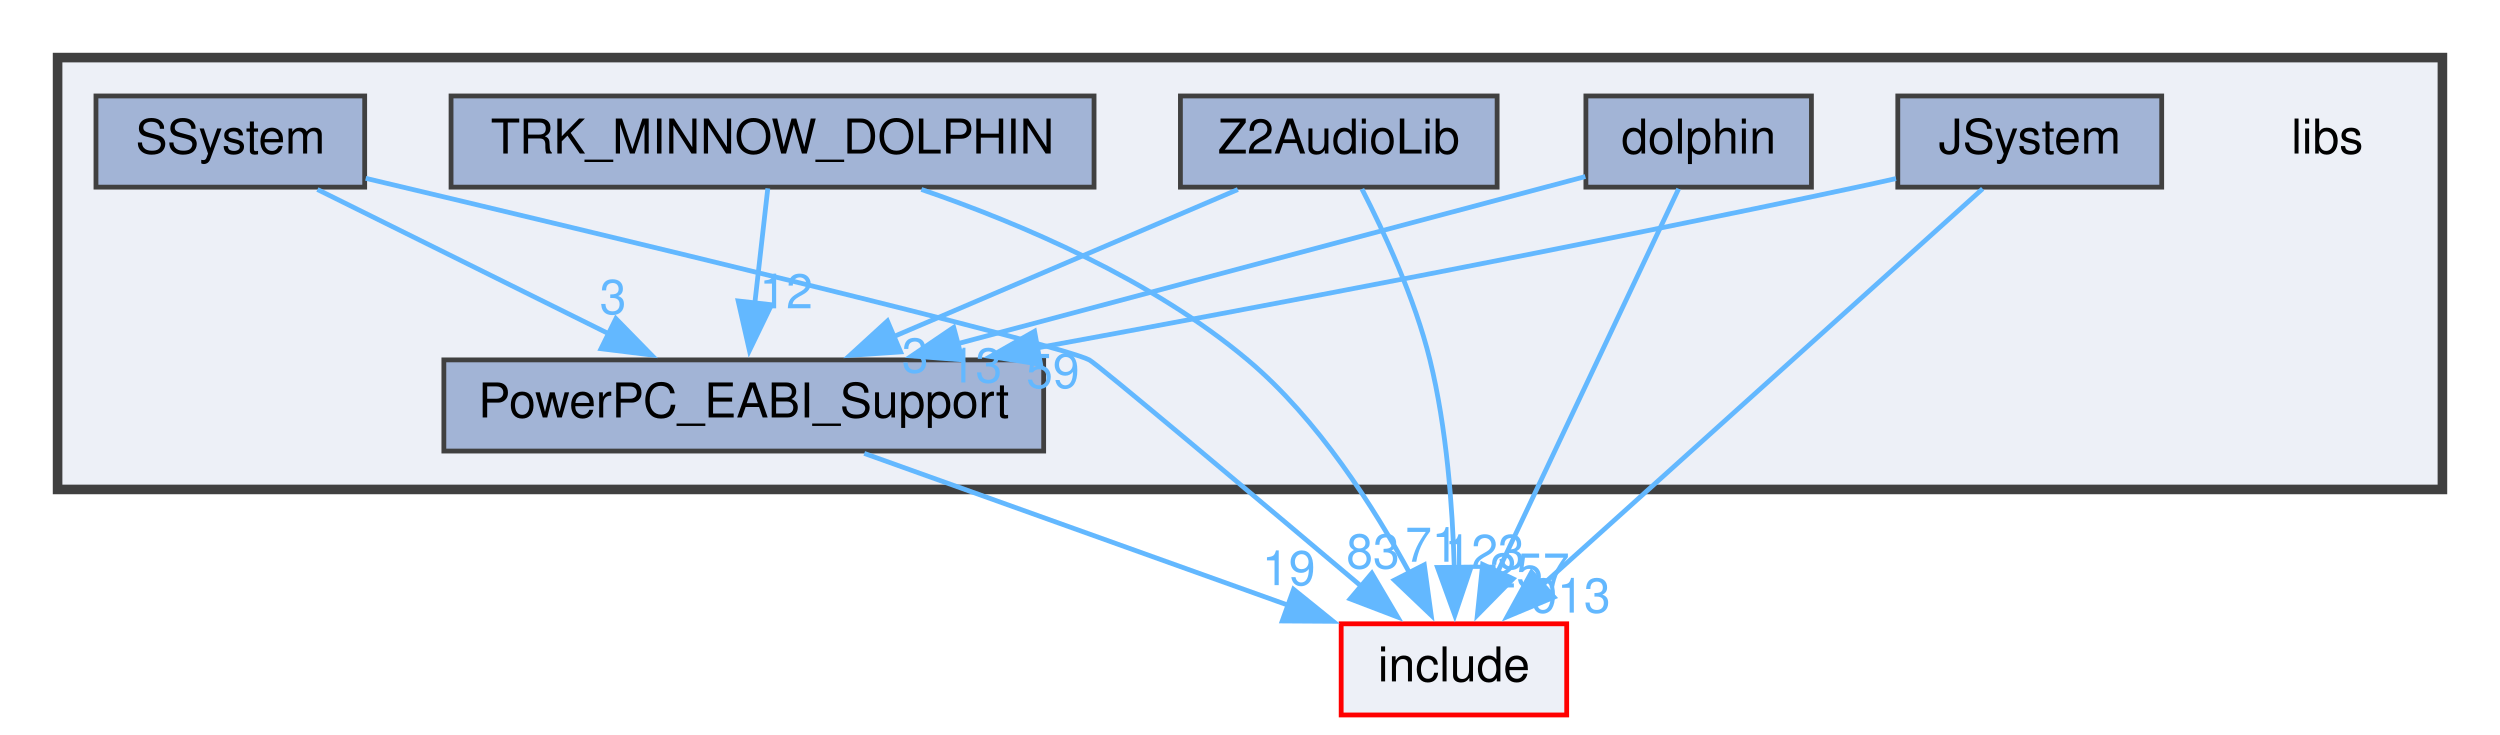
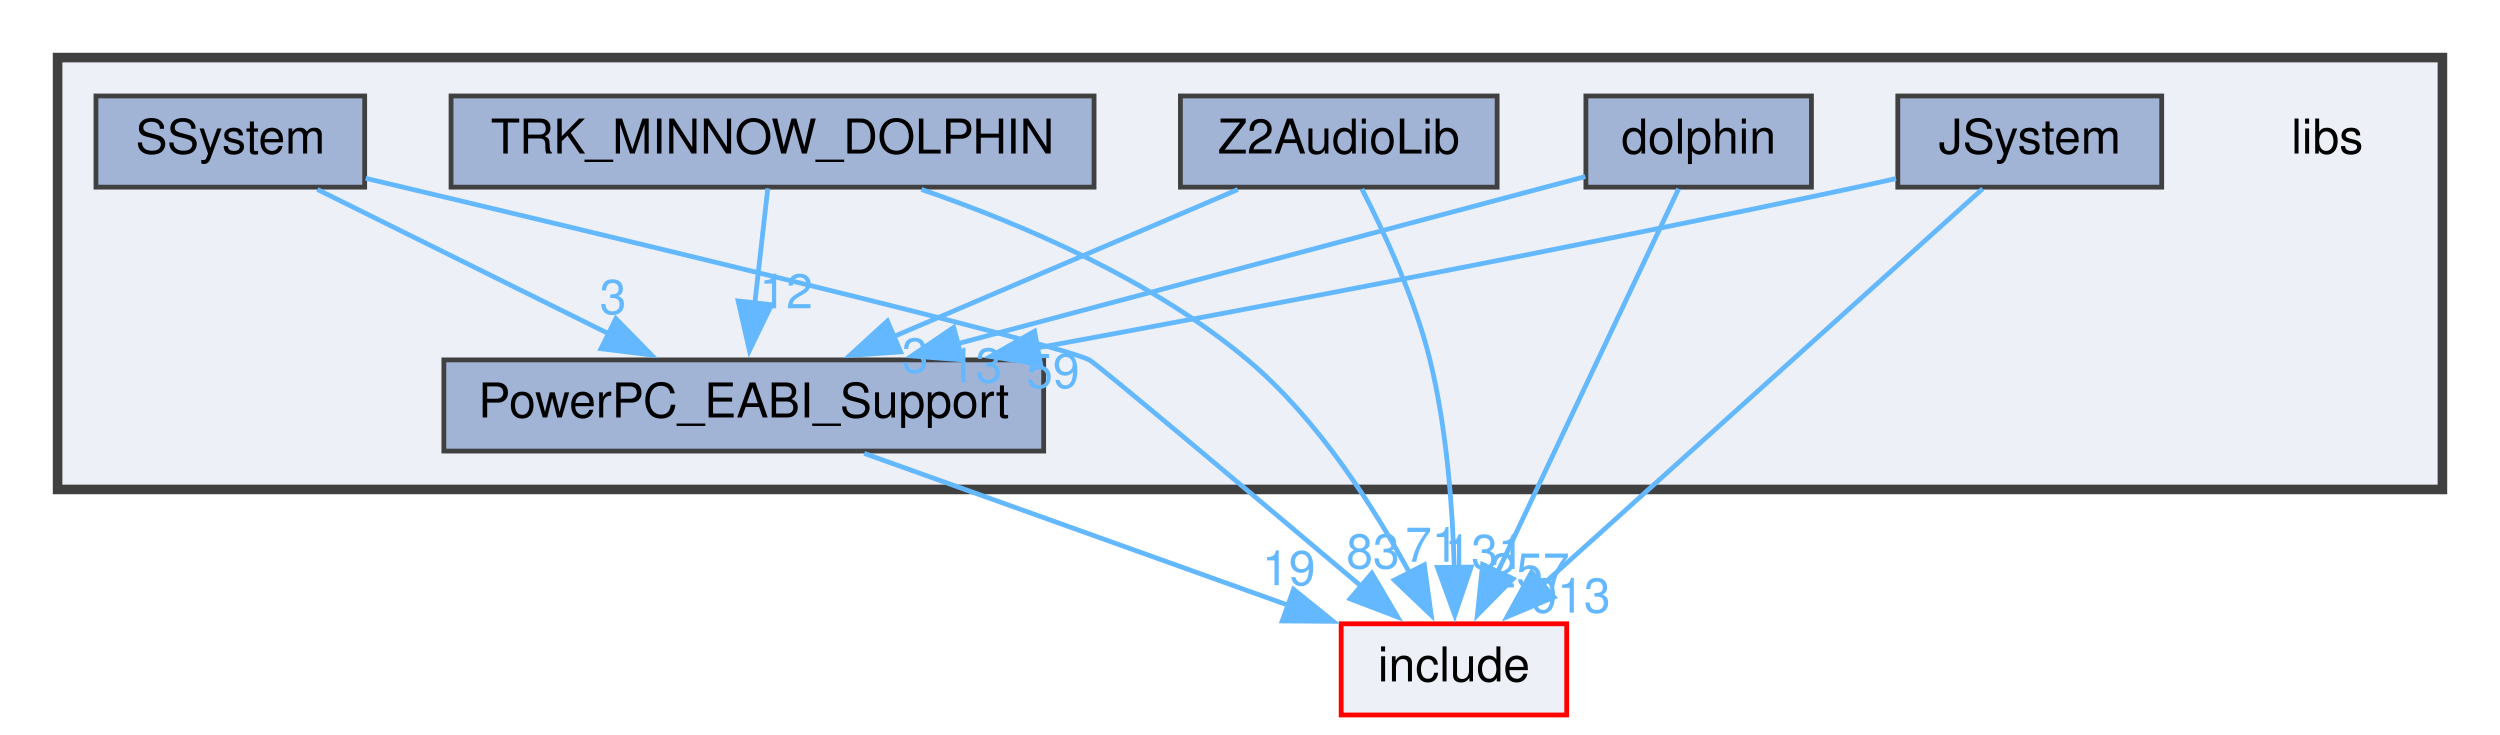
<svg xmlns="http://www.w3.org/2000/svg" xmlns:xlink="http://www.w3.org/1999/xlink" width="521pt" height="153pt" viewBox="0.00 0.00 521.00 153.00">
  <g id="graph0" class="graph" transform="scale(1 1) rotate(0) translate(4 149)">
    <g id="clust1" class="cluster">
      <g id="a_clust1">
        <a xlink:href="dir_6719ab1f1f7655efc2fa43f7eb574fd1.html" target="_top">
          <polygon fill="#edf0f7" stroke="#404040" stroke-width="2" points="8,-47 8,-137 505,-137 505,-47 8,-47" />
        </a>
      </g>
    </g>
    <g id="node1" class="node">
      <text text-anchor="middle" x="481" y="-117" font-family="Helvetica,sans-Serif" font-size="10.00">libs</text>
    </g>
    <g id="node2" class="node">
      <g id="a_node2">
        <a xlink:href="dir_22235b545bd11e9cf035754dc4797b88.html" target="_top" xlink:title="dolphin">
          <polygon fill="#a2b4d6" stroke="#404040" points="373.5,-129 326.5,-129 326.5,-110 373.5,-110 373.5,-129" />
          <text text-anchor="middle" x="350" y="-117" font-family="Helvetica,sans-Serif" font-size="10.00">dolphin</text>
        </a>
      </g>
    </g>
    <g id="node4" class="node">
      <g id="a_node4">
        <a xlink:href="dir_db1709413e4853dbf382363385ab04a7.html" target="_top" xlink:title="PowerPC_EABI_Support">
          <polygon fill="#a2b4d6" stroke="#404040" points="213.5,-74 88.5,-74 88.5,-55 213.5,-55 213.5,-74" />
          <text text-anchor="middle" x="151" y="-62" font-family="Helvetica,sans-Serif" font-size="10.00">PowerPC_EABI_Support</text>
        </a>
      </g>
    </g>
    <g id="edge2" class="edge">
      <path fill="none" stroke="#63b8ff" d="M326.39,-112.21C294.21,-103.64 235.94,-88.12 195.44,-77.34" />
      <polygon fill="#63b8ff" stroke="#63b8ff" points="196.55,-74.01 185.98,-74.82 194.75,-80.77 196.55,-74.01" />
      <g id="a_edge2-headlabel">
        <a xlink:href="dir_000785_001309.html" target="_top" xlink:title="13">
          <text text-anchor="middle" x="199.29" y="-69.3" font-family="Helvetica,sans-Serif" font-size="10.00" fill="#63b8ff">13</text>
        </a>
      </g>
    </g>
    <g id="node8" class="node">
      <g id="a_node8">
        <a xlink:href="dir_d44c64559bbebec7f509842c48db8b23.html" target="_top" xlink:title="include">
          <polygon fill="#edf0f7" stroke="red" points="322.5,-19 275.5,-19 275.5,0 322.5,0 322.5,-19" />
          <text text-anchor="middle" x="299" y="-7" font-family="Helvetica,sans-Serif" font-size="10.00">include</text>
        </a>
      </g>
    </g>
    <g id="edge1" class="edge">
      <path fill="none" stroke="#63b8ff" d="M345.83,-109.66C337.61,-92.26 319.16,-53.19 308.03,-29.62" />
      <polygon fill="#63b8ff" stroke="#63b8ff" points="311.31,-28.38 303.88,-20.83 304.98,-31.37 311.31,-28.38" />
      <g id="a_edge1-headlabel">
        <a xlink:href="dir_000785_000829.html" target="_top" xlink:title="257">
          <text text-anchor="middle" x="314.77" y="-26.55" font-family="Helvetica,sans-Serif" font-size="10.00" fill="#63b8ff">257</text>
        </a>
      </g>
    </g>
    <g id="node3" class="node">
      <g id="a_node3">
        <a xlink:href="dir_003060a984452b2ac376c290647dff95.html" target="_top" xlink:title="JSystem">
          <polygon fill="#a2b4d6" stroke="#404040" points="446.5,-129 391.5,-129 391.5,-110 446.5,-110 446.5,-129" />
          <text text-anchor="middle" x="419" y="-117" font-family="Helvetica,sans-Serif" font-size="10.00">JSystem</text>
        </a>
      </g>
    </g>
    <g id="edge4" class="edge">
      <path fill="none" stroke="#63b8ff" d="M391.12,-111.79C388.38,-111.17 385.64,-110.56 383,-110 325.2,-97.64 258.95,-85.09 212.09,-76.49" />
      <polygon fill="#63b8ff" stroke="#63b8ff" points="212.86,-73.07 202.39,-74.71 211.6,-79.96 212.86,-73.07" />
      <g id="a_edge4-headlabel">
        <a xlink:href="dir_000873_001309.html" target="_top" xlink:title="59">
          <text text-anchor="middle" x="215.42" y="-68.15" font-family="Helvetica,sans-Serif" font-size="10.00" fill="#63b8ff">59</text>
        </a>
      </g>
    </g>
    <g id="edge3" class="edge">
      <path fill="none" stroke="#63b8ff" d="M409.18,-109.66C389.14,-91.62 343.25,-50.32 317.46,-27.12" />
      <polygon fill="#63b8ff" stroke="#63b8ff" points="319.86,-24.56 310.08,-20.47 315.17,-29.76 319.86,-24.56" />
      <g id="a_edge3-headlabel">
        <a xlink:href="dir_000873_000829.html" target="_top" xlink:title="913">
          <text text-anchor="middle" x="323.3" y="-21.34" font-family="Helvetica,sans-Serif" font-size="10.00" fill="#63b8ff">913</text>
        </a>
      </g>
    </g>
    <g id="edge5" class="edge">
      <path fill="none" stroke="#63b8ff" d="M176.11,-54.51C200.46,-45.79 237.6,-32.49 264.68,-22.79" />
      <polygon fill="#63b8ff" stroke="#63b8ff" points="265.58,-26.18 273.82,-19.52 263.22,-19.59 265.58,-26.18" />
      <g id="a_edge5-headlabel">
        <a xlink:href="dir_001309_000829.html" target="_top" xlink:title="19">
          <text text-anchor="middle" x="264.58" y="-27.06" font-family="Helvetica,sans-Serif" font-size="10.00" fill="#63b8ff">19</text>
        </a>
      </g>
    </g>
    <g id="node5" class="node">
      <g id="a_node5">
        <a xlink:href="dir_1cd32b914603311b5711a192cd0b3625.html" target="_top" xlink:title="SSystem">
          <polygon fill="#a2b4d6" stroke="#404040" points="72,-129 16,-129 16,-110 72,-110 72,-129" />
          <text text-anchor="middle" x="44" y="-117" font-family="Helvetica,sans-Serif" font-size="10.00">SSystem</text>
        </a>
      </g>
    </g>
    <g id="edge7" class="edge">
      <path fill="none" stroke="#63b8ff" d="M62.15,-109.51C78.78,-101.27 103.64,-88.96 122.85,-79.45" />
      <polygon fill="#63b8ff" stroke="#63b8ff" points="124.35,-82.6 131.76,-75.03 121.25,-76.33 124.35,-82.6" />
      <g id="a_edge7-headlabel">
        <a xlink:href="dir_001720_001309.html" target="_top" xlink:title="3">
          <text text-anchor="middle" x="123.75" y="-83.57" font-family="Helvetica,sans-Serif" font-size="10.00" fill="#63b8ff">3</text>
        </a>
      </g>
    </g>
    <g id="edge6" class="edge">
      <path fill="none" stroke="#63b8ff" d="M72.21,-111.84C120.9,-100.29 216.22,-77.44 223,-74 224.63,-73.17 257.85,-45.24 279.83,-26.7" />
      <polygon fill="#63b8ff" stroke="#63b8ff" points="281.89,-29.54 287.27,-20.41 277.37,-24.19 281.89,-29.54" />
      <g id="a_edge6-headlabel">
        <a xlink:href="dir_001720_000829.html" target="_top" xlink:title="83">
          <text text-anchor="middle" x="282.13" y="-30.55" font-family="Helvetica,sans-Serif" font-size="10.00" fill="#63b8ff">83</text>
        </a>
      </g>
    </g>
    <g id="node6" class="node">
      <g id="a_node6">
        <a xlink:href="dir_6b67cfcdbcbf1df04fac4a98c3b947ab.html" target="_top" xlink:title="TRK_MINNOW_DOLPHIN">
          <polygon fill="#a2b4d6" stroke="#404040" points="224,-129 90,-129 90,-110 224,-110 224,-129" />
          <text text-anchor="middle" x="157" y="-117" font-family="Helvetica,sans-Serif" font-size="10.00">TRK_MINNOW_DOLPHIN</text>
        </a>
      </g>
    </g>
    <g id="edge9" class="edge">
      <path fill="none" stroke="#63b8ff" d="M156.01,-109.75C155.27,-103.19 154.22,-93.95 153.28,-85.6" />
      <polygon fill="#63b8ff" stroke="#63b8ff" points="156.79,-85.49 152.18,-75.95 149.83,-86.28 156.79,-85.49" />
      <g id="a_edge9-headlabel">
        <a xlink:href="dir_001724_001309.html" target="_top" xlink:title="12">
          <text text-anchor="middle" x="159.84" y="-84.74" font-family="Helvetica,sans-Serif" font-size="10.00" fill="#63b8ff">12</text>
        </a>
      </g>
    </g>
    <g id="edge8" class="edge">
      <path fill="none" stroke="#63b8ff" d="M188.02,-109.52C208.88,-102.36 236.09,-90.73 256,-74 270.64,-61.7 282.38,-43.21 289.88,-29.36" />
      <polygon fill="#63b8ff" stroke="#63b8ff" points="292.82,-31.29 294.26,-20.79 286.59,-28.1 292.82,-31.29" />
      <g id="a_edge8-headlabel">
        <a xlink:href="dir_001724_000829.html" target="_top" xlink:title="71">
          <text text-anchor="middle" x="294.4" y="-31.93" font-family="Helvetica,sans-Serif" font-size="10.00" fill="#63b8ff">71</text>
        </a>
      </g>
    </g>
    <g id="node7" class="node">
      <g id="a_node7">
        <a xlink:href="dir_604e56504269bc9a128cd8b15a4d6a95.html" target="_top" xlink:title="Z2AudioLib">
          <polygon fill="#a2b4d6" stroke="#404040" points="308,-129 242,-129 242,-110 308,-110 308,-129" />
          <text text-anchor="middle" x="275" y="-117" font-family="Helvetica,sans-Serif" font-size="10.00">Z2AudioLib</text>
        </a>
      </g>
    </g>
    <g id="edge11" class="edge">
      <path fill="none" stroke="#63b8ff" d="M253.97,-109.51C234.25,-101.08 204.53,-88.38 182.09,-78.79" />
      <polygon fill="#63b8ff" stroke="#63b8ff" points="183.69,-75.66 173.12,-74.95 180.94,-82.1 183.69,-75.66" />
      <g id="a_edge11-headlabel">
        <a xlink:href="dir_001729_001309.html" target="_top" xlink:title="3">
          <text text-anchor="middle" x="186.72" y="-71.37" font-family="Helvetica,sans-Serif" font-size="10.00" fill="#63b8ff">3</text>
        </a>
      </g>
    </g>
    <g id="edge10" class="edge">
      <path fill="none" stroke="#63b8ff" d="M279.83,-109.6C284.34,-100.82 290.83,-86.89 294,-74 297.49,-59.81 298.71,-43.36 299.07,-30.75" />
      <polygon fill="#63b8ff" stroke="#63b8ff" points="302.57,-30.82 299.18,-20.78 295.57,-30.74 302.57,-30.82" />
      <g id="a_edge10-headlabel">
-         <a xlink:href="dir_001729_000829.html" target="_top" xlink:title="123">
-           <text text-anchor="middle" x="305.39" y="-30.43" font-family="Helvetica,sans-Serif" font-size="10.00" fill="#63b8ff">123</text>
+         <a xlink:href="dir_001729_000829.html" target="_top" xlink:title="131">
+           <text text-anchor="middle" x="305.39" y="-30.43" font-family="Helvetica,sans-Serif" font-size="10.00" fill="#63b8ff">131</text>
        </a>
      </g>
    </g>
  </g>
</svg>
